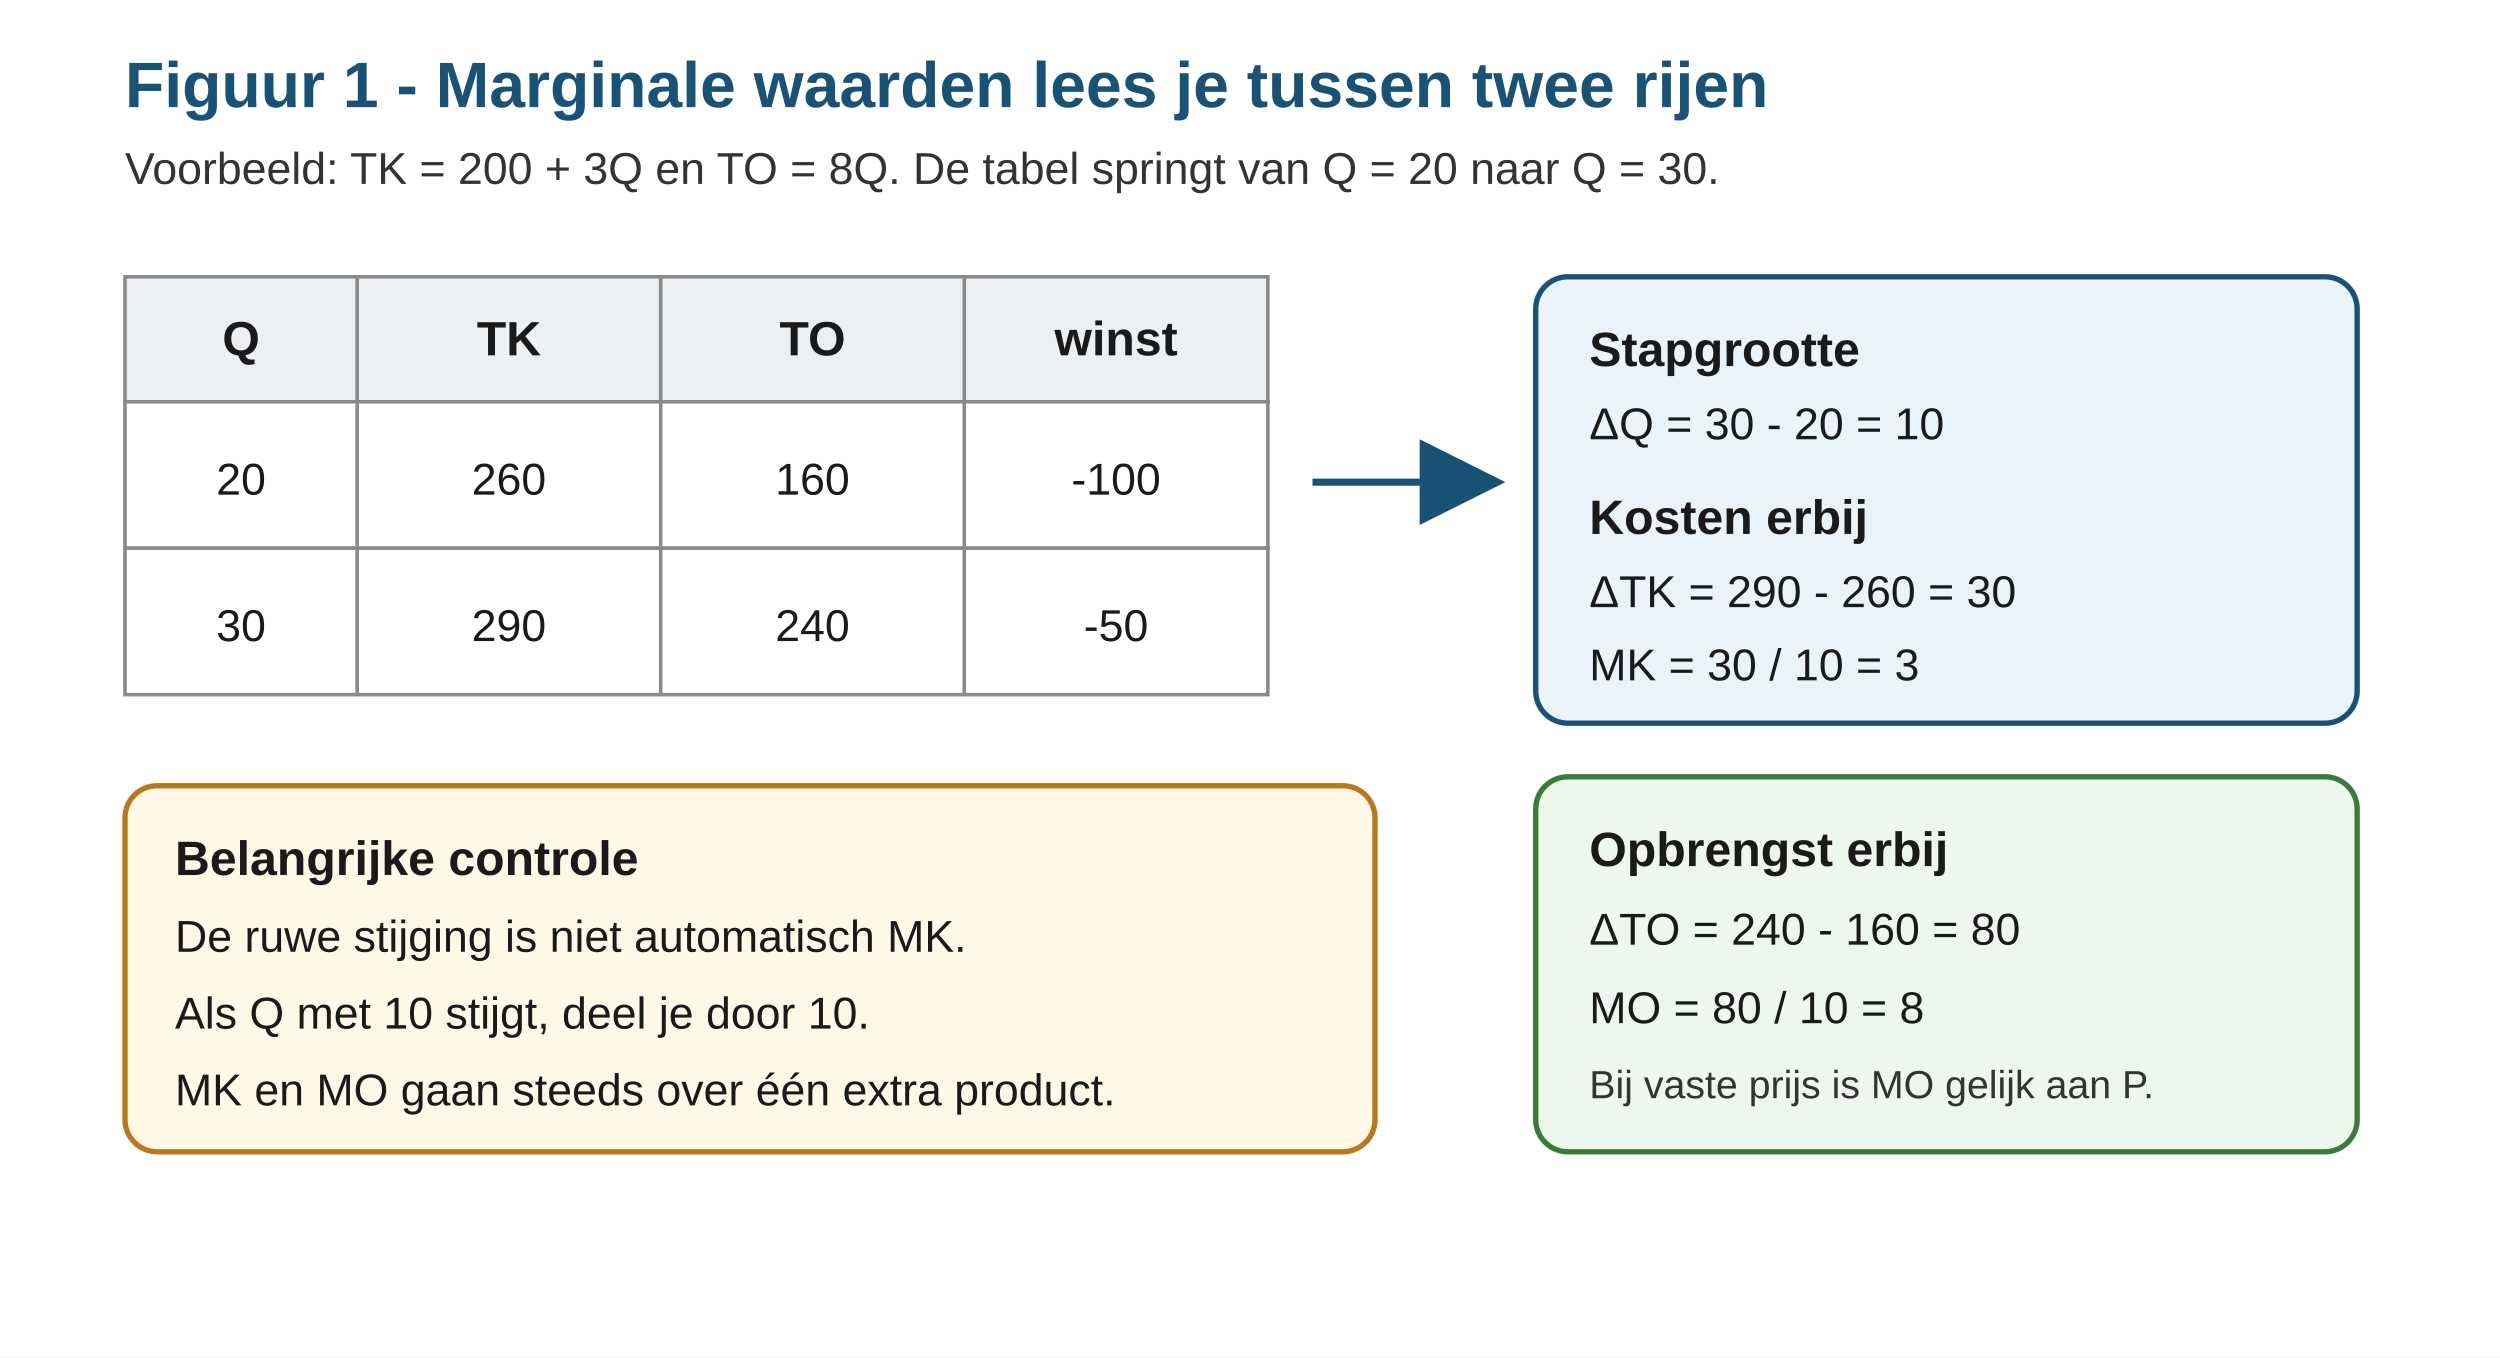
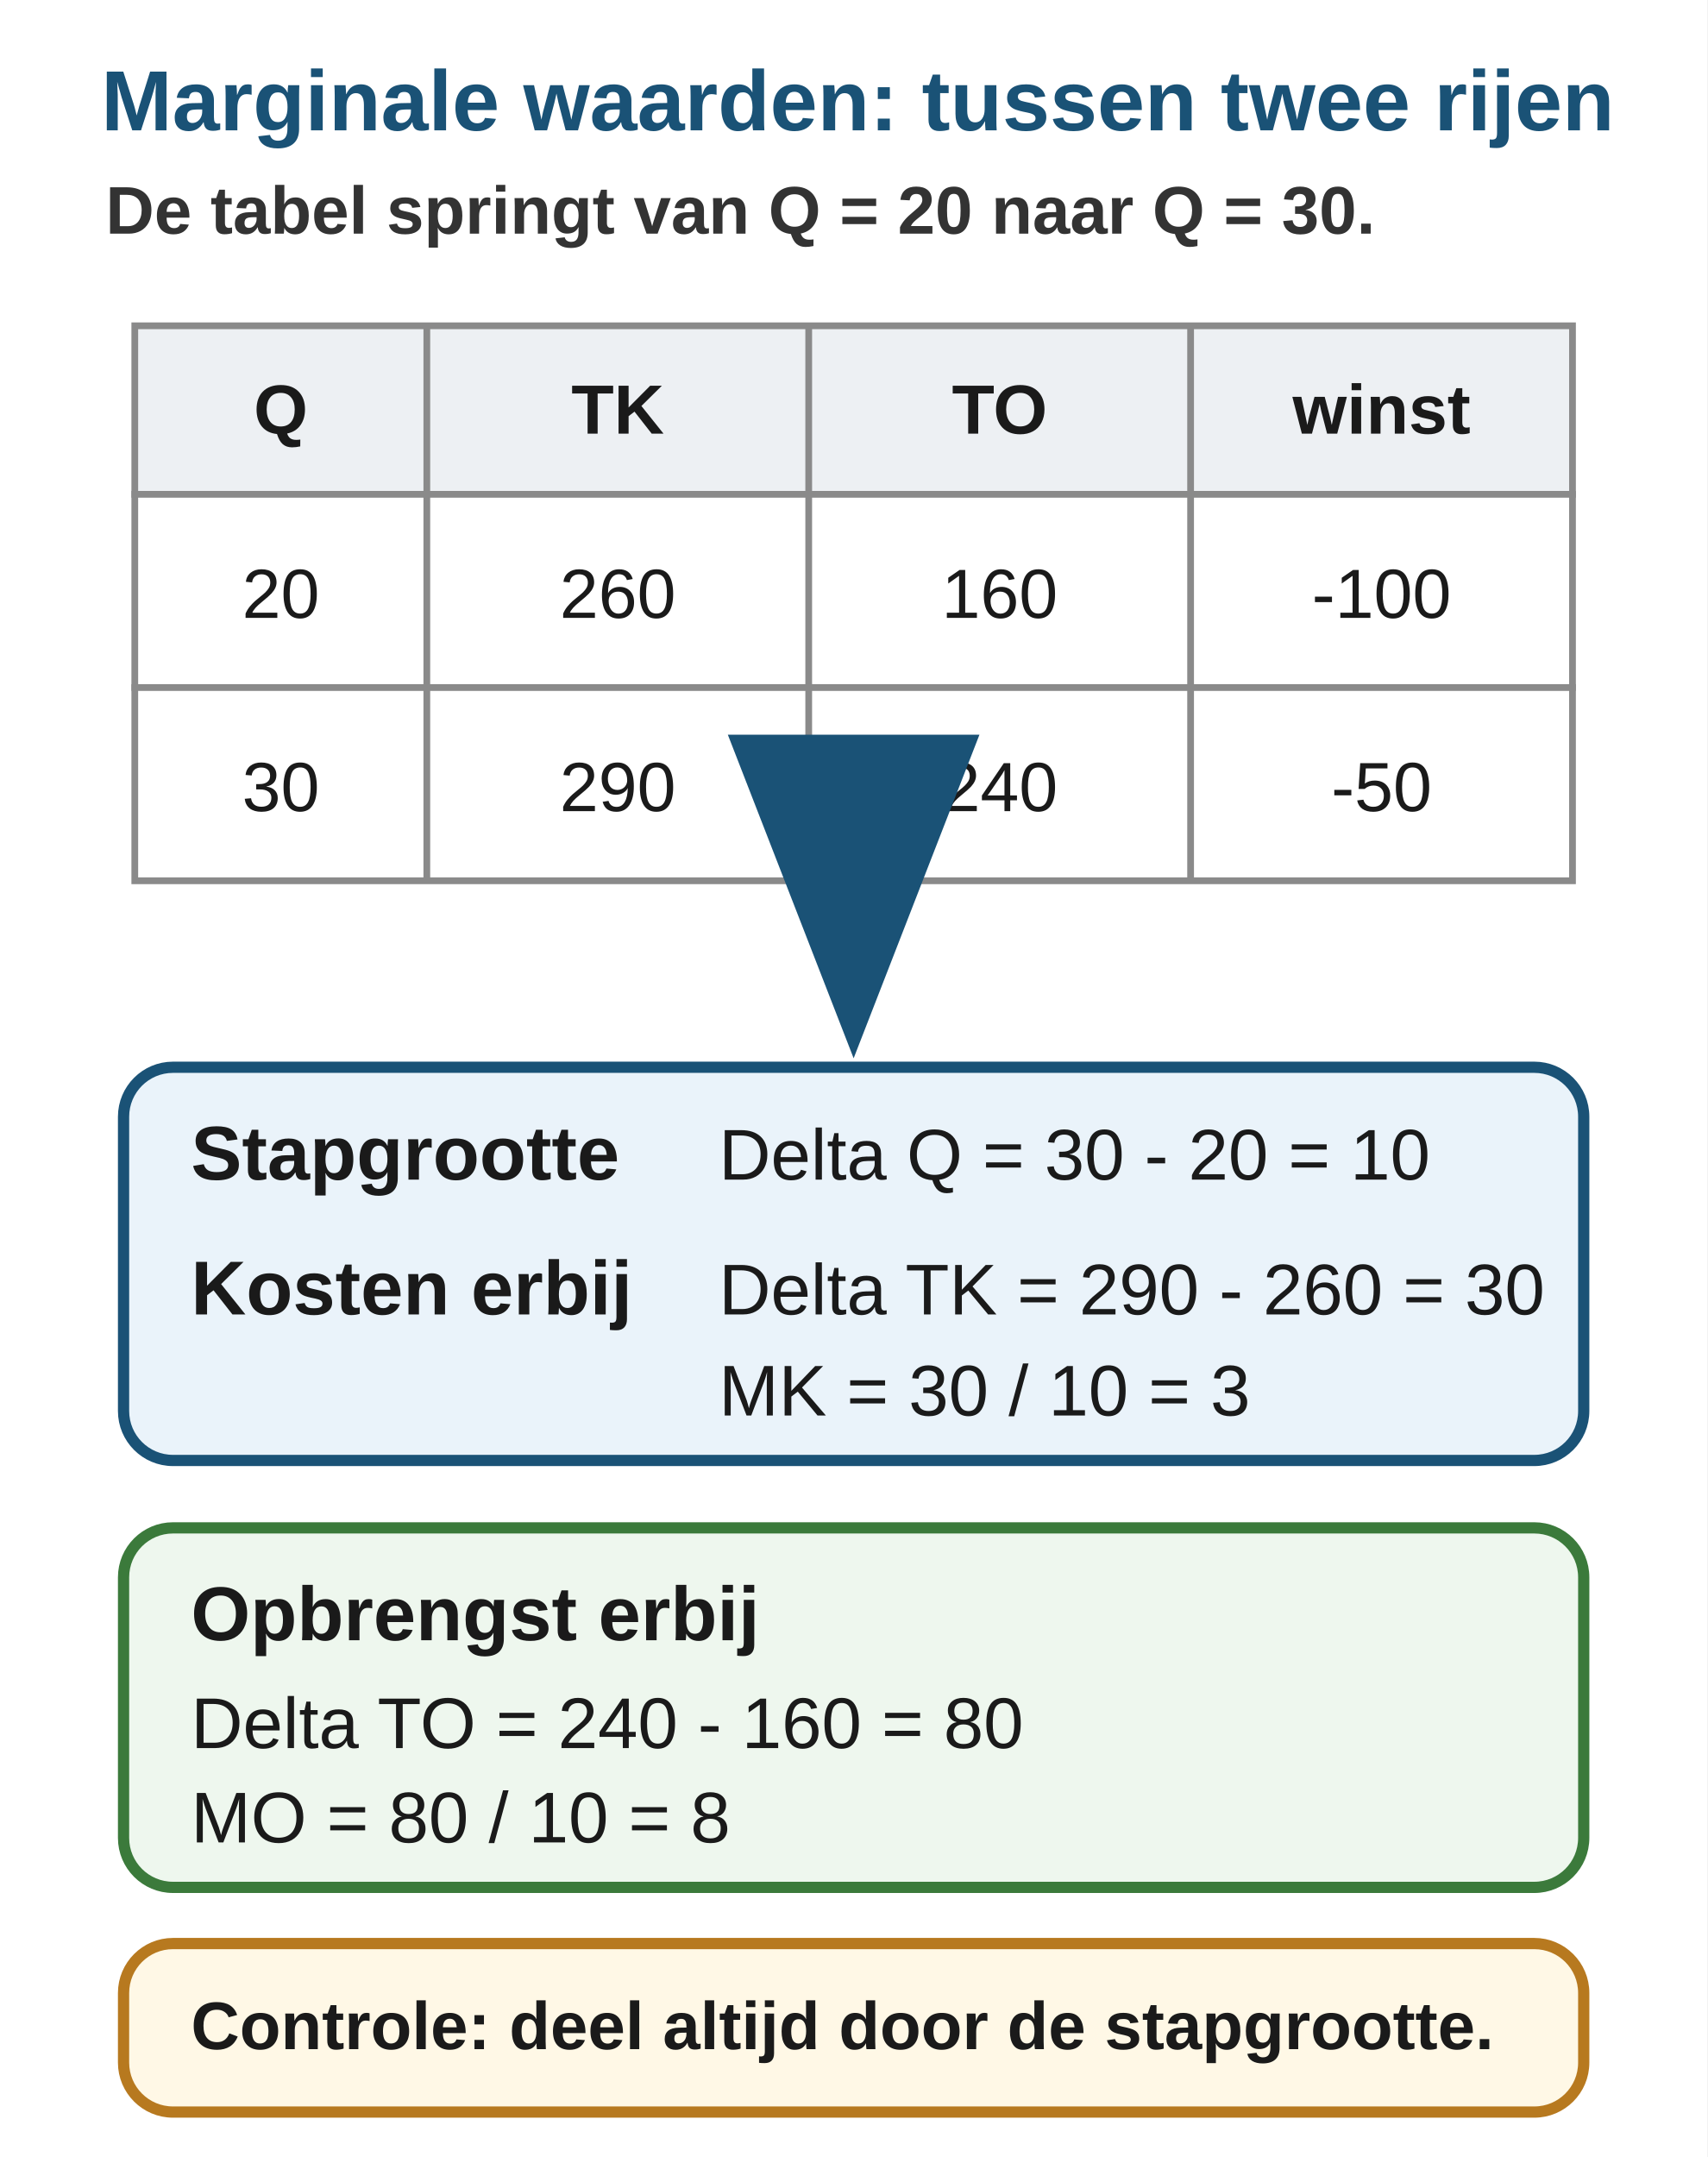
- <svg xmlns="http://www.w3.org/2000/svg" width="1400" height="760" viewBox="0 0 1400 760">
+ <svg xmlns="http://www.w3.org/2000/svg" width="760" height="960" viewBox="0 0 760 960" role="img" aria-labelledby="title desc">
+   <rect width="760" height="960" fill="#ffffff" />
  <defs>
-     <style>
-       .title{font-family:Arial,DejaVu Sans,sans-serif;font-size:36px;font-weight:700;fill:#1A5276}
-       .sub{font-family:Arial,DejaVu Sans,sans-serif;font-size:25px;fill:#333}
-       .text{font-family:Arial,DejaVu Sans,sans-serif;font-size:25px;fill:#1a1a1a}
-       .small{font-family:Arial,DejaVu Sans,sans-serif;font-size:22px;fill:#333}
-       .code{font-family:Arial,DejaVu Sans,sans-serif;font-size:27px;font-weight:700;fill:#1a1a1a}
-       .head{fill:#EDF0F3;stroke:#8A8A8A;stroke-width:2}
-       .cell{fill:#FFFFFF;stroke:#8A8A8A;stroke-width:2}
-       .bluebox{fill:#EAF3FA;stroke:#1A5276;stroke-width:3;rx:18}
-       .greenbox{fill:#EEF7EE;stroke:#3B7A3B;stroke-width:3;rx:18}
-       .warnbox{fill:#FFF8E6;stroke:#B7791F;stroke-width:3;rx:18}
-       .arrow{stroke:#1A5276;stroke-width:4;fill:none;marker-end:url(#arrow)}
-       .arrowg{stroke:#3B7A3B;stroke-width:4;fill:none;marker-end:url(#arrowg)}
-     </style>
-     <marker id="arrow" markerWidth="12" markerHeight="12" refX="10" refY="6" orient="auto">
-       <path d="M0,0 L12,6 L0,12 Z" fill="#1A5276" />
-     </marker>
-     <marker id="arrowg" markerWidth="12" markerHeight="12" refX="10" refY="6" orient="auto">
-       <path d="M0,0 L12,6 L0,12 Z" fill="#3B7A3B" />
+     <marker id="arrow" markerWidth="18" markerHeight="14" refX="16" refY="7" orient="auto">
+       <polygon points="0 0, 18 7, 0 14" fill="#1A5276" />
    </marker>
  </defs>
-   <rect x="0" y="0" width="1400" height="760" fill="#ffffff" />
-   <text x="70" y="60" class="title">Figuur 1 - Marginale waarden lees je tussen twee rijen</text>
-   <text x="70" y="103" class="sub">Voorbeeld: TK = 200 + 3Q en TO = 8Q. De tabel springt van Q = 20 naar Q = 30.</text>
-   <g transform="translate(70,155)">
-     <rect x="0" y="0" width="640" height="70" class="head" />
-     <rect x="0" y="70" width="640" height="82" class="cell" />
-     <rect x="0" y="152" width="640" height="82" class="cell" />
-     <line x1="130" y1="0" x2="130" y2="234" stroke="#8A8A8A" stroke-width="2" />
-     <line x1="300" y1="0" x2="300" y2="234" stroke="#8A8A8A" stroke-width="2" />
-     <line x1="470" y1="0" x2="470" y2="234" stroke="#8A8A8A" stroke-width="2" />
-     <text x="65" y="44" text-anchor="middle" class="code">Q</text>
-     <text x="215" y="44" text-anchor="middle" class="code">TK</text>
-     <text x="385" y="44" text-anchor="middle" class="code">TO</text>
-     <text x="555" y="44" text-anchor="middle" class="code">winst</text>
-     <text x="65" y="122" text-anchor="middle" class="text">20</text>
-     <text x="215" y="122" text-anchor="middle" class="text">260</text>
-     <text x="385" y="122" text-anchor="middle" class="text">160</text>
-     <text x="555" y="122" text-anchor="middle" class="text">-100</text>
-     <text x="65" y="204" text-anchor="middle" class="text">30</text>
-     <text x="215" y="204" text-anchor="middle" class="text">290</text>
-     <text x="385" y="204" text-anchor="middle" class="text">240</text>
-     <text x="555" y="204" text-anchor="middle" class="text">-50</text>
-   </g>
-   <path d="M735 270 C785 270 785 270 835 270" class="arrow" />
-   <g transform="translate(860,155)">
-     <rect x="0" y="0" width="460" height="250" class="bluebox" />
-     <text x="30" y="50" class="code">Stapgrootte</text>
-     <text x="30" y="91" class="text">ΔQ = 30 - 20 = 10</text>
-     <text x="30" y="144" class="code">Kosten erbij</text>
-     <text x="30" y="185" class="text">ΔTK = 290 - 260 = 30</text>
-     <text x="30" y="226" class="text">MK = 30 / 10 = 3</text>
-   </g>
-   <g transform="translate(860,435)">
-     <rect x="0" y="0" width="460" height="210" class="greenbox" />
-     <text x="30" y="50" class="code">Opbrengst erbij</text>
-     <text x="30" y="94" class="text">ΔTO = 240 - 160 = 80</text>
-     <text x="30" y="138" class="text">MO = 80 / 10 = 8</text>
-     <text x="30" y="180" class="small">Bij vaste prijs is MO gelijk aan P.</text>
-   </g>
-   <g transform="translate(70,440)">
-     <rect x="0" y="0" width="700" height="205" class="warnbox" />
-     <text x="28" y="50" class="code">Belangrijke controle</text>
-     <text x="28" y="93" class="text">De ruwe stijging is niet automatisch MK.</text>
-     <text x="28" y="136" class="text">Als Q met 10 stijgt, deel je door 10.</text>
-     <text x="28" y="179" class="text">MK en MO gaan steeds over één extra product.</text>
+   <g font-family="Arial, DejaVu Sans, sans-serif">
+     <text x="45" y="58" font-size="38" font-weight="700" fill="#1A5276">Marginale waarden: tussen twee rijen</text>
+     <text x="47" y="104" font-size="30" font-weight="700" fill="#333">De tabel springt van Q = 20 naar Q = 30.</text>
+     <g transform="translate(60,145)">
+       <rect x="0" y="0" width="640" height="75" fill="#EDF0F3" stroke="#8A8A8A" stroke-width="3" />
+       <rect x="0" y="75" width="640" height="86" fill="#FFFFFF" stroke="#8A8A8A" stroke-width="3" />
+       <rect x="0" y="161" width="640" height="86" fill="#FFFFFF" stroke="#8A8A8A" stroke-width="3" />
+       <line x1="130" y1="0" x2="130" y2="247" stroke="#8A8A8A" stroke-width="3" />
+       <line x1="300" y1="0" x2="300" y2="247" stroke="#8A8A8A" stroke-width="3" />
+       <line x1="470" y1="0" x2="470" y2="247" stroke="#8A8A8A" stroke-width="3" />
+       <g font-size="31" font-weight="700" fill="#1a1a1a">
+         <text x="65" y="48" text-anchor="middle">Q</text>
+         <text x="215" y="48" text-anchor="middle">TK</text>
+         <text x="385" y="48" text-anchor="middle">TO</text>
+         <text x="555" y="48" text-anchor="middle">winst</text>
+       </g>
+       <g font-size="31" fill="#1a1a1a">
+         <text x="65" y="130" text-anchor="middle">20</text>
+         <text x="215" y="130" text-anchor="middle">260</text>
+         <text x="385" y="130" text-anchor="middle">160</text>
+         <text x="555" y="130" text-anchor="middle">-100</text>
+         <text x="65" y="216" text-anchor="middle">30</text>
+         <text x="215" y="216" text-anchor="middle">290</text>
+         <text x="385" y="216" text-anchor="middle">240</text>
+         <text x="555" y="216" text-anchor="middle">-50</text>
+       </g>
+     </g>
+     <path d="M380 415 L380 455" stroke="#1A5276" stroke-width="8" marker-end="url(#arrow)" />
+     <rect x="55" y="475" width="650" height="175" rx="22" fill="#EAF3FA" stroke="#1A5276" stroke-width="5" />
+     <text x="85" y="525" font-size="34" font-weight="700" fill="#1a1a1a">Stapgrootte</text>
+     <text x="320" y="525" font-size="32" fill="#1a1a1a">Delta Q = 30 - 20 = 10</text>
+     <text x="85" y="585" font-size="34" font-weight="700" fill="#1a1a1a">Kosten erbij</text>
+     <text x="320" y="585" font-size="32" fill="#1a1a1a">Delta TK = 290 - 260 = 30</text>
+     <text x="320" y="630" font-size="32" fill="#1a1a1a">MK = 30 / 10 = 3</text>
+     <rect x="55" y="680" width="650" height="160" rx="22" fill="#EEF7EE" stroke="#3B7A3B" stroke-width="5" />
+     <text x="85" y="730" font-size="34" font-weight="700" fill="#1a1a1a">Opbrengst erbij</text>
+     <text x="85" y="778" font-size="32" fill="#1a1a1a">Delta TO = 240 - 160 = 80</text>
+     <text x="85" y="820" font-size="32" fill="#1a1a1a">MO = 80 / 10 = 8</text>
+     <rect x="55" y="865" width="650" height="75" rx="22" fill="#FFF8E6" stroke="#B7791F" stroke-width="5" />
+     <text x="85" y="912" font-size="30" font-weight="700" fill="#1a1a1a">Controle: deel altijd door de stapgrootte.</text>
  </g>
</svg>
